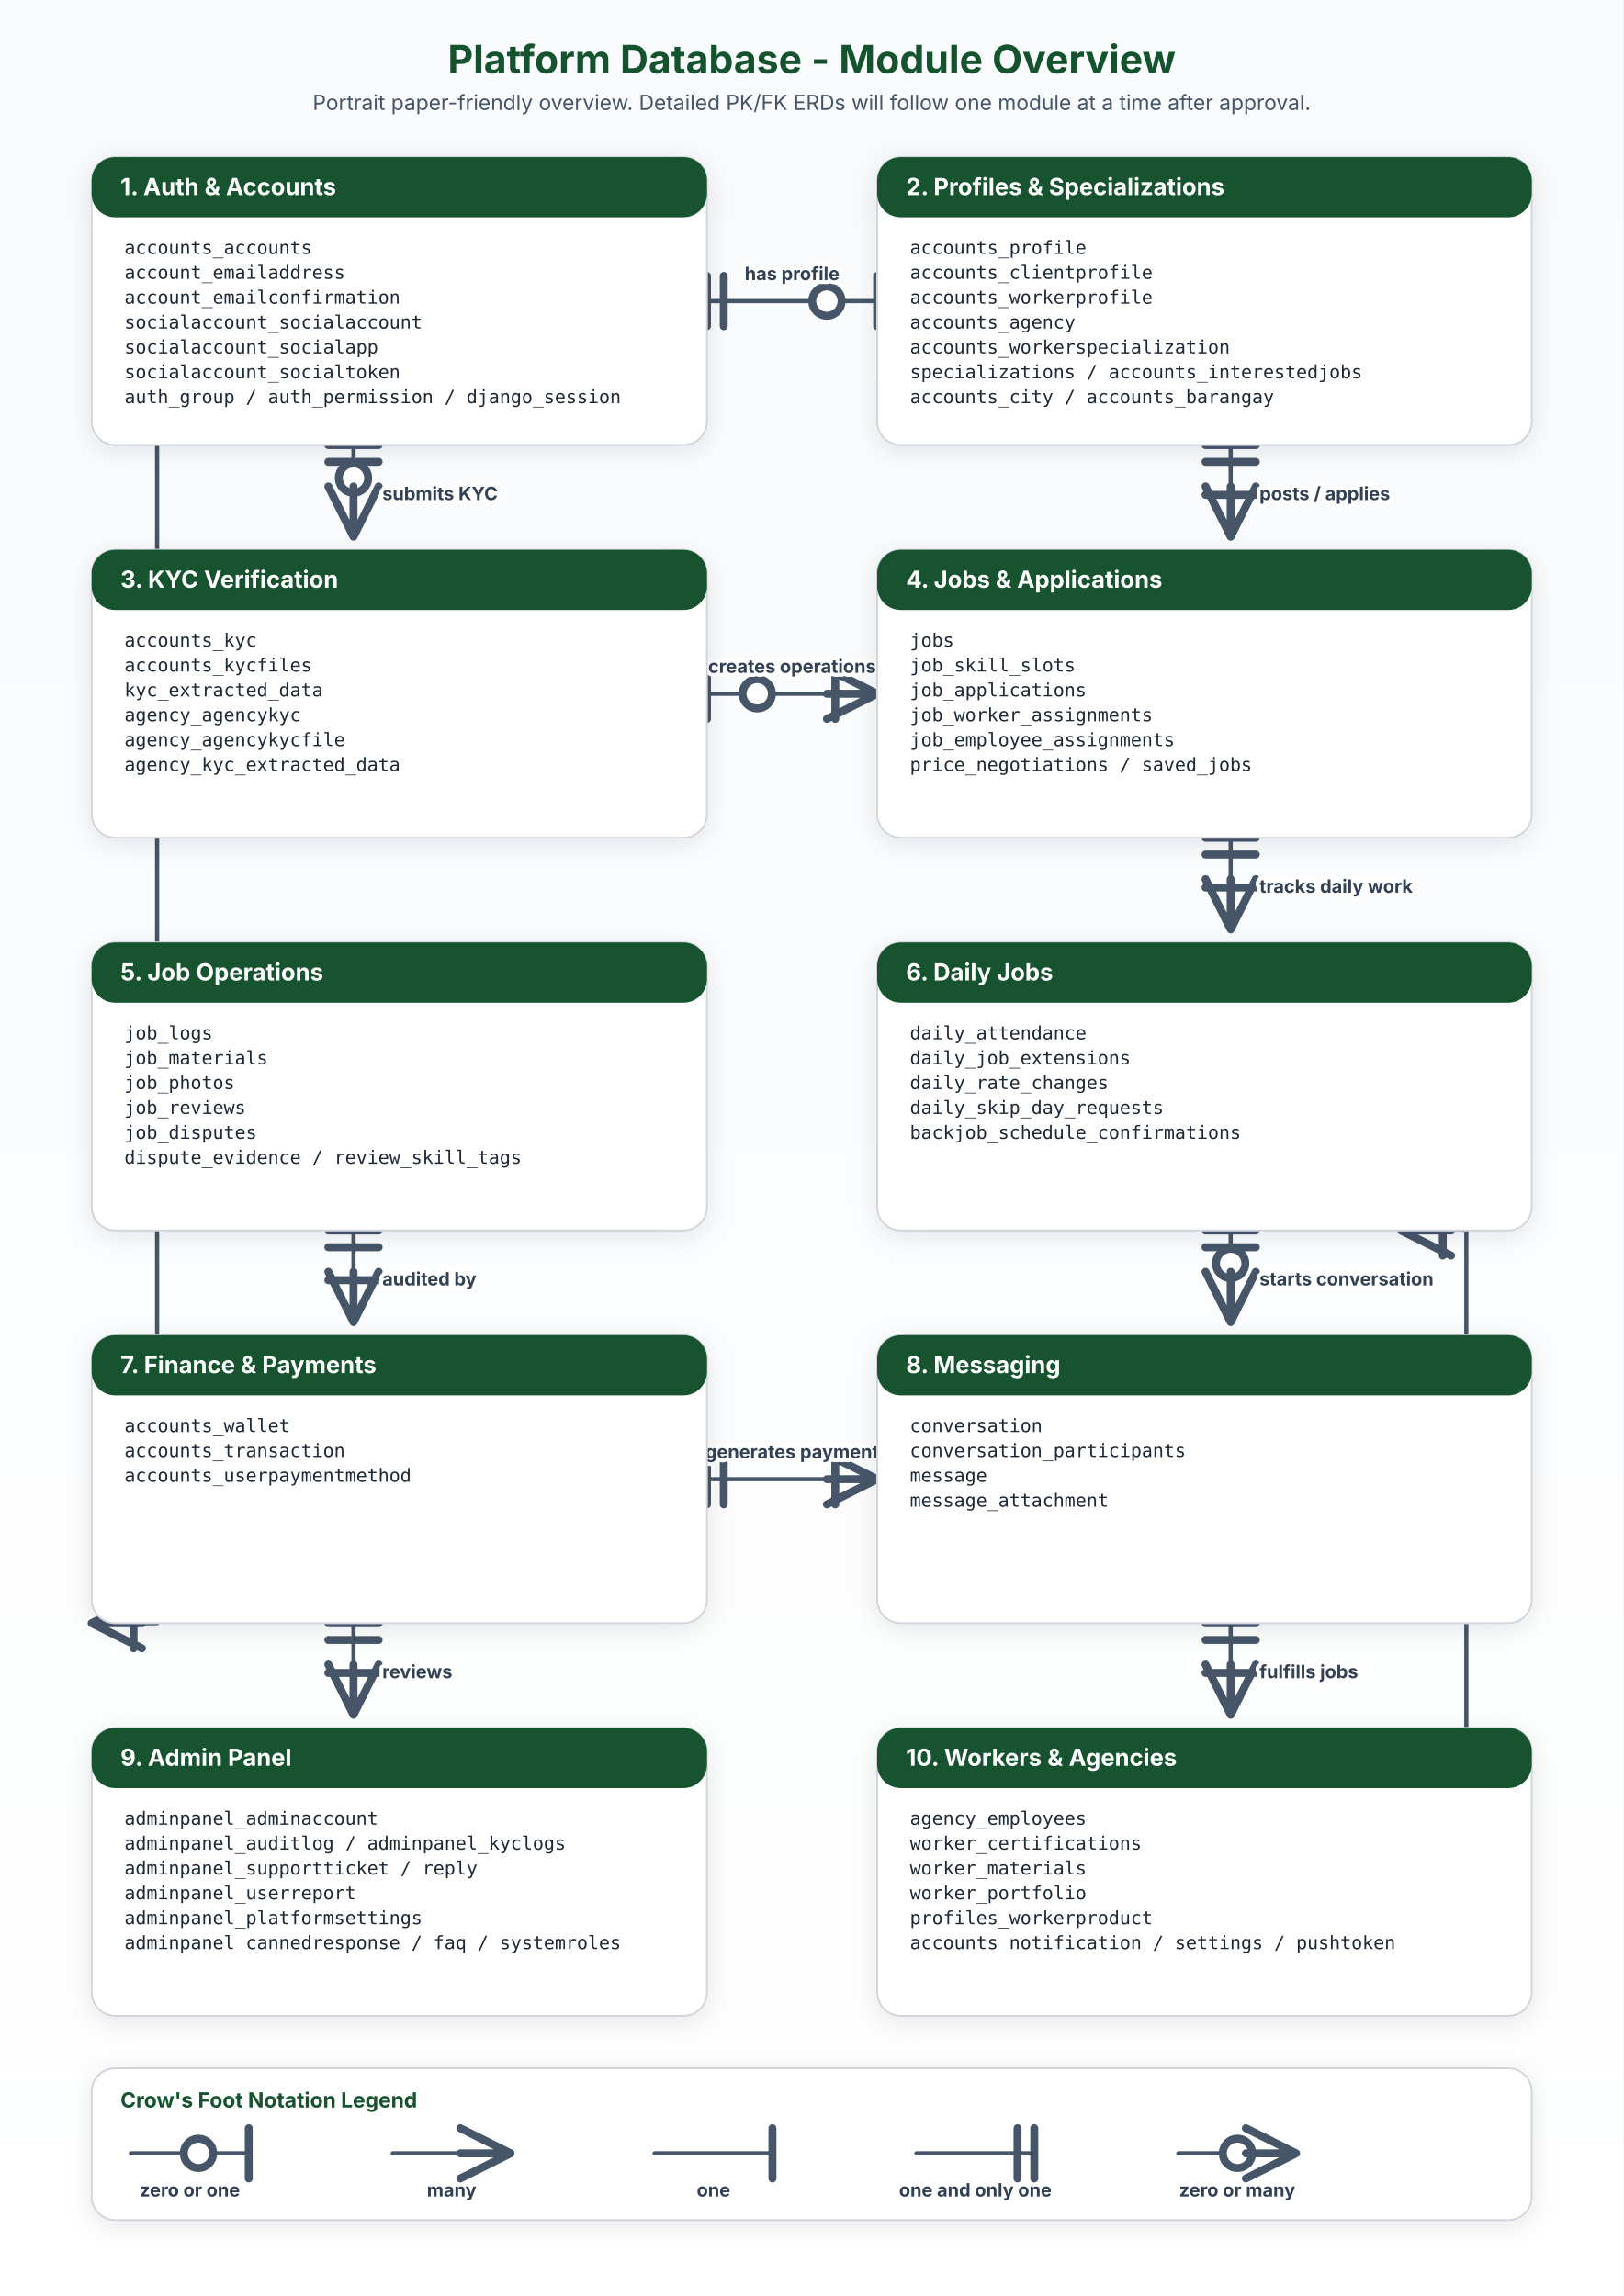
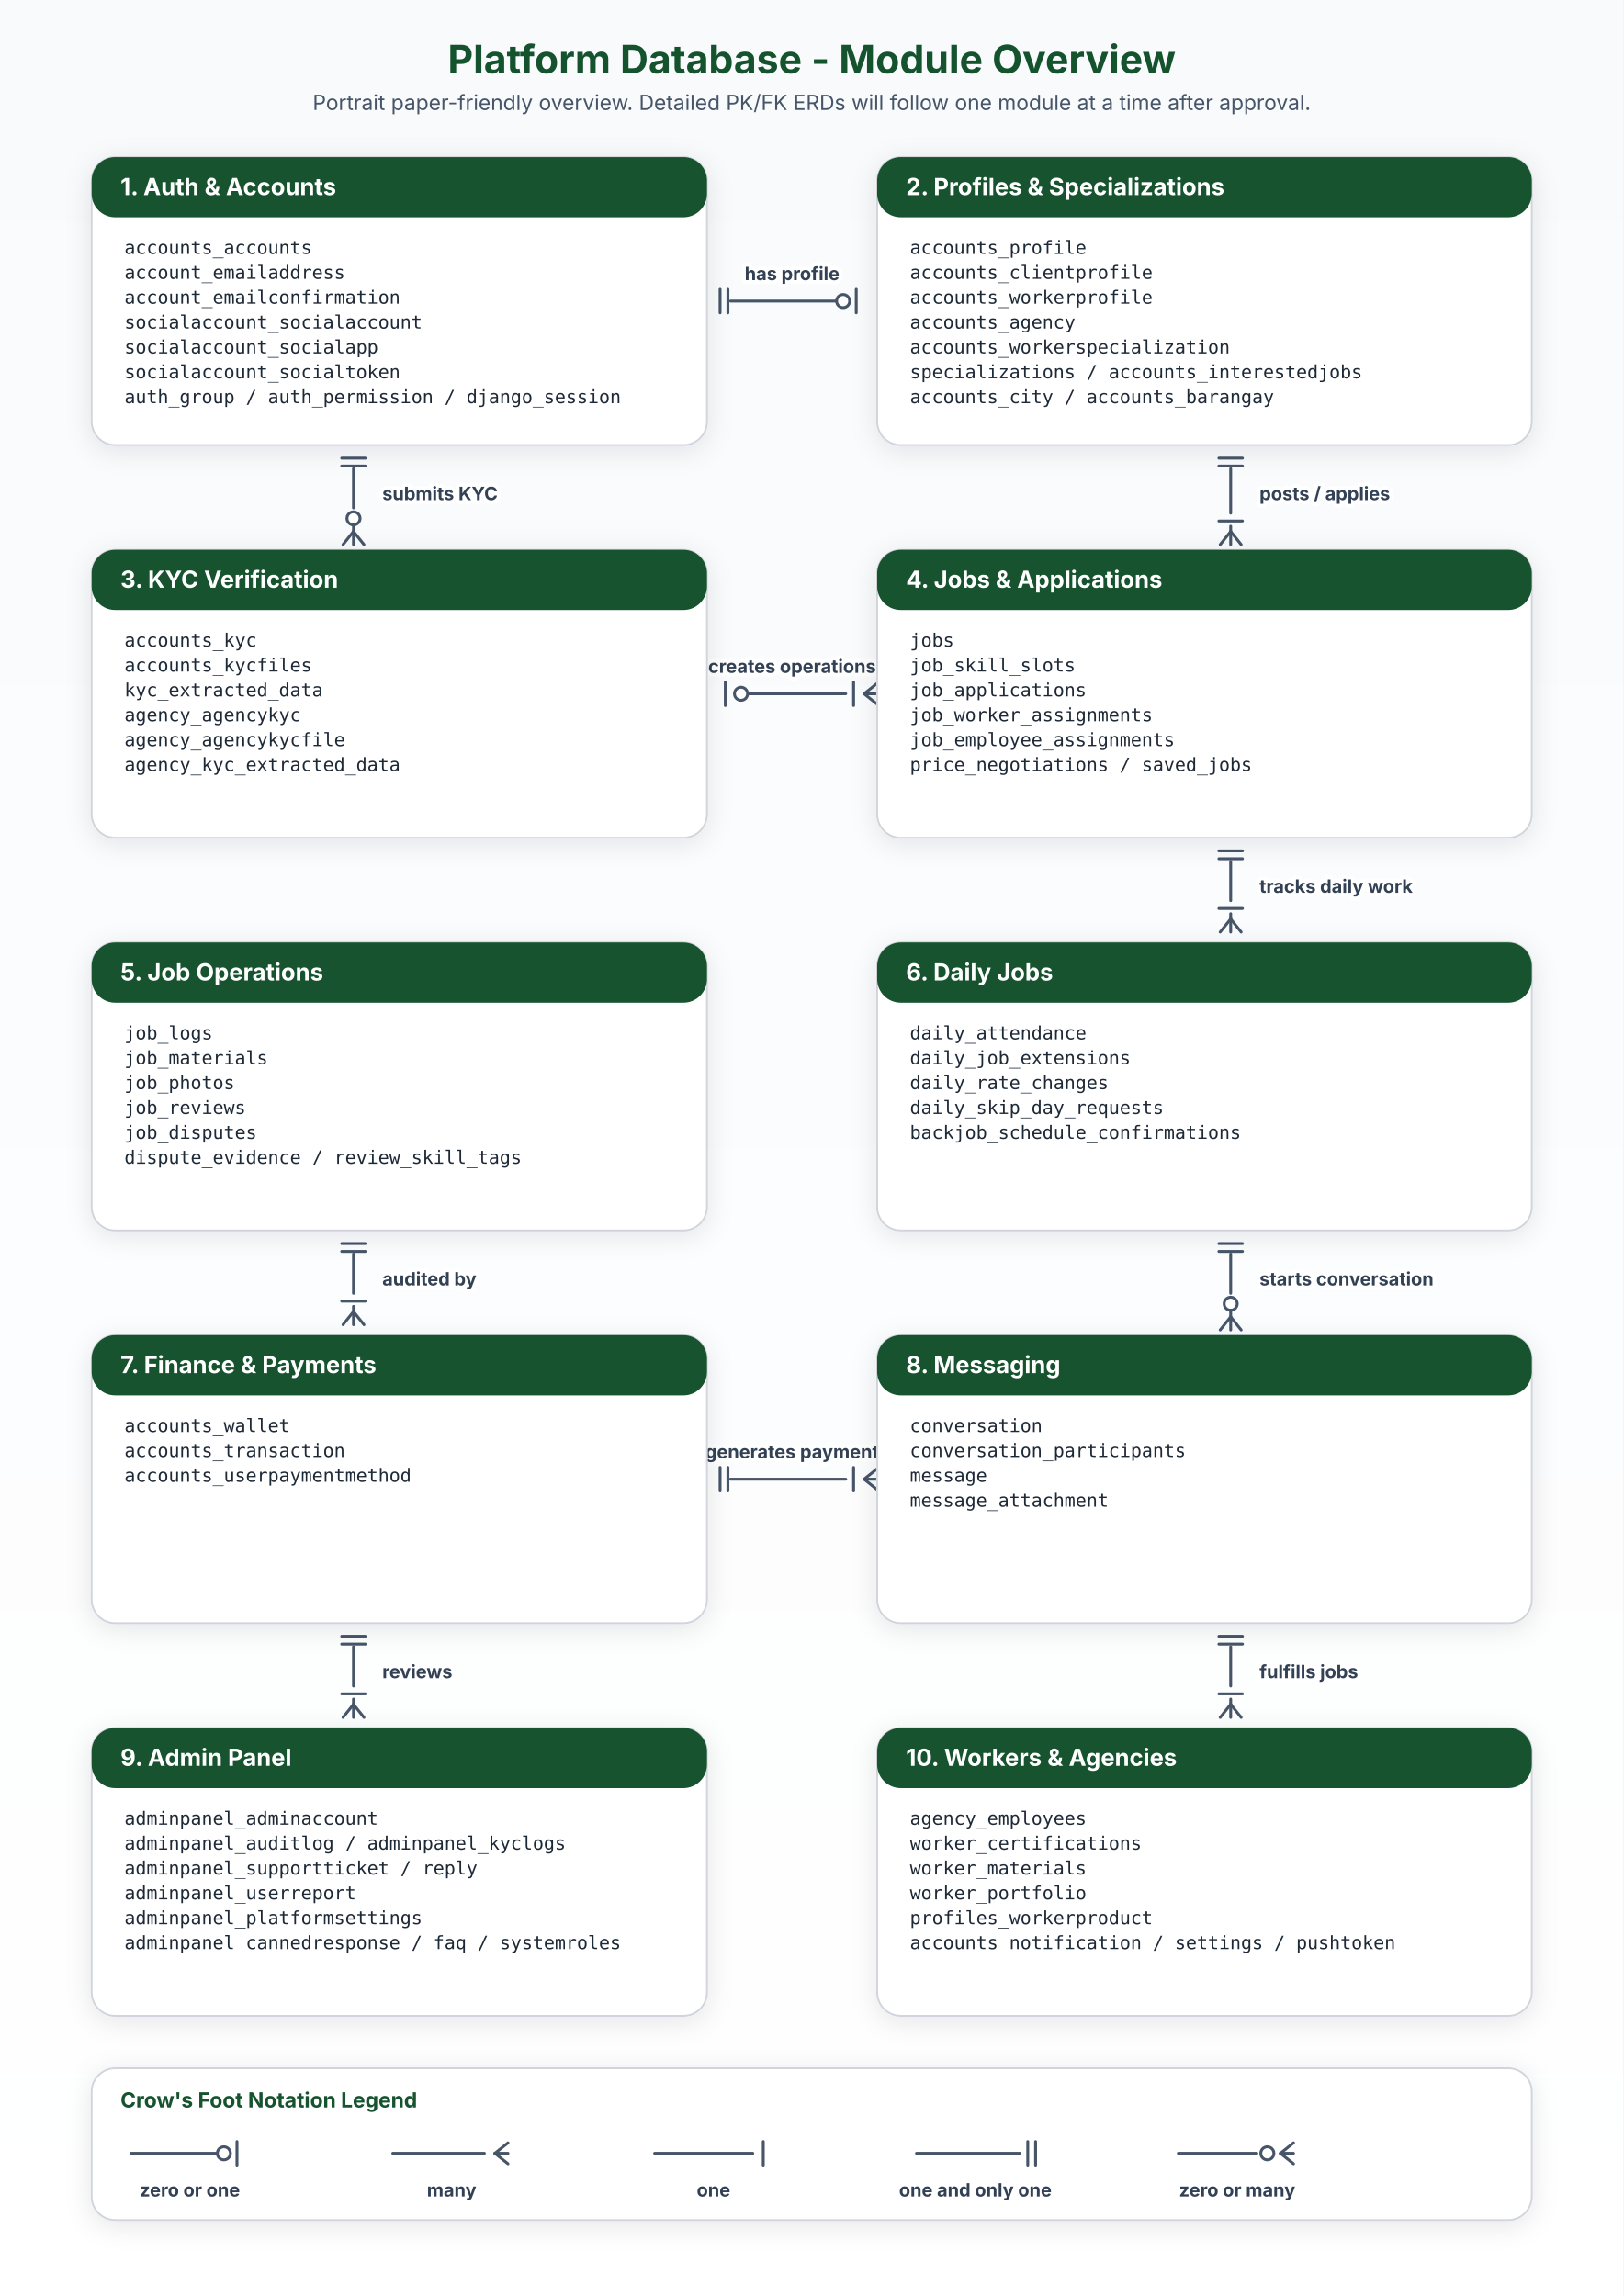
<svg xmlns="http://www.w3.org/2000/svg" width="1240" height="1754" viewBox="0 0 1240 1754" role="img" aria-labelledby="title desc">
  <defs>
    <linearGradient id="bg" x1="0" y1="0" x2="0" y2="1">
      <stop offset="0%" stop-color="#f8fafc" />
      <stop offset="100%" stop-color="#ffffff" />
    </linearGradient>
    <filter id="shadow" x="-20%" y="-20%" width="140%" height="160%">
      <feDropShadow dx="0" dy="4" stdDeviation="10" flood-color="#0f172a" flood-opacity="0.10" />
    </filter>
-     <marker id="m-many" viewBox="0 0 18 14" refX="14" refY="7" markerWidth="18" markerHeight="14" orient="auto-start-reverse">
-       <path d="M 14 7 L 2 1 M 14 7 L 2 7 M 14 7 L 2 13" fill="none" stroke="#475569" stroke-width="1.9" stroke-linecap="round" stroke-linejoin="round" />
-     </marker>
-     <marker id="m-one" viewBox="0 0 18 14" refX="12" refY="7" markerWidth="18" markerHeight="14" orient="auto-start-reverse">
-       <path d="M 12 1 L 12 13" fill="none" stroke="#475569" stroke-width="1.9" stroke-linecap="round" />
-     </marker>
-     <marker id="m-one-only" viewBox="0 0 18 14" refX="13" refY="7" markerWidth="18" markerHeight="14" orient="auto-start-reverse">
-       <path d="M 9 1 L 9 13 M 13 1 L 13 13" fill="none" stroke="#475569" stroke-width="1.9" stroke-linecap="round" />
-     </marker>
-     <marker id="m-zero-one" viewBox="0 0 22 14" refX="18" refY="7" markerWidth="22" markerHeight="14" orient="auto-start-reverse">
-       <circle cx="6" cy="7" r="3.5" fill="#ffffff" stroke="#475569" stroke-width="1.9" />
-       <path d="M 18 1 L 18 13" fill="none" stroke="#475569" stroke-width="1.9" stroke-linecap="round" />
-     </marker>
-     <marker id="m-zero-many" viewBox="0 0 24 14" refX="20" refY="7" markerWidth="24" markerHeight="14" orient="auto-start-reverse">
-       <circle cx="6" cy="7" r="3.5" fill="#ffffff" stroke="#475569" stroke-width="1.9" />
-       <path d="M 20 7 L 8 1 M 20 7 L 8 7 M 20 7 L 8 13" fill="none" stroke="#475569" stroke-width="1.9" stroke-linecap="round" stroke-linejoin="round" />
-     </marker>
-     <marker id="m-one-many" viewBox="0 0 24 14" refX="20" refY="7" markerWidth="24" markerHeight="14" orient="auto-start-reverse">
-       <path d="M 10 1 L 10 13 M 20 7 L 8 1 M 20 7 L 8 7 M 20 7 L 8 13" fill="none" stroke="#475569" stroke-width="1.9" stroke-linecap="round" stroke-linejoin="round" />
-     </marker>
    <style>
      .title { font: 700 30px Inter, Arial, sans-serif; fill: #14532d; }
      .subtitle { font: 400 16px Inter, Arial, sans-serif; fill: #475569; }
      .module-title { font: 700 18px Inter, Arial, sans-serif; fill: #ffffff; }
      .list { font: 14px "SFMono-Regular", Consolas, Menlo, monospace; fill: #1f2937; }
-       .line { fill: none; stroke: #475569; stroke-width: 3.2; stroke-linecap: round; stroke-linejoin: round; }
+       .line { fill: none; stroke: #475569; stroke-width: 2.2; stroke-linecap: round; stroke-linejoin: round; }
+       .sym { fill: none; stroke: #475569; stroke-width: 2.2; stroke-linecap: round; stroke-linejoin: round; }
+       .sym-circle { fill: #ffffff; stroke: #475569; stroke-width: 2.2; }
      .label {
        font: 700 14px Inter, Arial, sans-serif;
        fill: #334155;
        paint-order: stroke;
        stroke: #ffffff;
        stroke-width: 6px;
        stroke-linejoin: round;
      }
      .card-outline { fill: #ffffff; stroke: #d1d5db; stroke-width: 1.4; }
    </style>
  </defs>
  <rect width="1240" height="1754" fill="url(#bg)" />
  <text x="620" y="56" text-anchor="middle" class="title">Platform Database - Module Overview</text>
  <text x="620" y="84" text-anchor="middle" class="subtitle">Portrait paper-friendly overview. Detailed PK/FK ERDs will follow one module at a time after approval.</text>
-   <path class="line" d="M 540 230 L 670 230" marker-start="url(#m-one-only)" marker-end="url(#m-zero-one)" />
-   <path class="line" d="M 270 340 L 270 410" marker-start="url(#m-one-only)" marker-end="url(#m-zero-many)" />
-   <path class="line" d="M 940 340 L 940 410" marker-start="url(#m-one-only)" marker-end="url(#m-one-many)" />
-   <path class="line" d="M 540 530 L 670 530" marker-start="url(#m-zero-one)" marker-end="url(#m-one-many)" />
-   <path class="line" d="M 940 640 L 940 710" marker-start="url(#m-one-only)" marker-end="url(#m-one-many)" />
-   <path class="line" d="M 940 940 L 940 1010" marker-start="url(#m-one-only)" marker-end="url(#m-zero-many)" />
-   <path class="line" d="M 540 1130 L 670 1130" marker-start="url(#m-one-only)" marker-end="url(#m-one-many)" />
-   <path class="line" d="M 270 940 L 270 1010" marker-start="url(#m-one-only)" marker-end="url(#m-one-many)" />
-   <path class="line" d="M 270 1240 L 270 1310" marker-start="url(#m-one-only)" marker-end="url(#m-one-many)" />
-   <path class="line" d="M 940 1240 L 940 1310" marker-start="url(#m-one-only)" marker-end="url(#m-one-many)" />
-   <path class="line" d="M 120 270 L 120 1240 L 70 1240" marker-start="url(#m-one-only)" marker-end="url(#m-one-many)" />
-   <path class="line" d="M 1120 1430 L 1120 940 L 1070 940" marker-start="url(#m-one-only)" marker-end="url(#m-one-many)" />
+   <g>
+     <line x1="558" y1="230" x2="638" y2="230" class="line" />
+     <line x1="550" y1="221" x2="550" y2="239" class="sym" />
+     <line x1="556" y1="221" x2="556" y2="239" class="sym" />
+     <circle cx="644" cy="230" r="5" class="sym-circle" />
+     <line x1="654" y1="221" x2="654" y2="239" class="sym" />
+   </g>
+   <g>
+     <line x1="270" y1="358" x2="270" y2="388" class="line" />
+     <line x1="261" y1="350" x2="279" y2="350" class="sym" />
+     <line x1="261" y1="356" x2="279" y2="356" class="sym" />
+     <circle cx="270" cy="396" r="5" class="sym-circle" />
+     <line x1="270" y1="401" x2="270" y2="406" class="sym" />
+     <line x1="270" y1="406" x2="262" y2="416" class="sym" />
+     <line x1="270" y1="406" x2="270" y2="416" class="sym" />
+     <line x1="270" y1="406" x2="278" y2="416" class="sym" />
+   </g>
+   <g>
+     <line x1="940" y1="358" x2="940" y2="392" class="line" />
+     <line x1="931" y1="350" x2="949" y2="350" class="sym" />
+     <line x1="931" y1="356" x2="949" y2="356" class="sym" />
+     <line x1="931" y1="398" x2="949" y2="398" class="sym" />
+     <line x1="940" y1="402" x2="940" y2="406" class="sym" />
+     <line x1="940" y1="406" x2="932" y2="416" class="sym" />
+     <line x1="940" y1="406" x2="940" y2="416" class="sym" />
+     <line x1="940" y1="406" x2="948" y2="416" class="sym" />
+   </g>
+   <g>
+     <line x1="572" y1="530" x2="646" y2="530" class="line" />
+     <line x1="554" y1="521" x2="554" y2="539" class="sym" />
+     <circle cx="566" cy="530" r="5" class="sym-circle" />
+     <line x1="652" y1="521" x2="652" y2="539" class="sym" />
+     <line x1="660" y1="530" x2="670" y2="522" class="sym" />
+     <line x1="660" y1="530" x2="670" y2="530" class="sym" />
+     <line x1="660" y1="530" x2="670" y2="538" class="sym" />
+   </g>
+   <g>
+     <line x1="940" y1="658" x2="940" y2="688" class="line" />
+     <line x1="931" y1="650" x2="949" y2="650" class="sym" />
+     <line x1="931" y1="656" x2="949" y2="656" class="sym" />
+     <line x1="931" y1="694" x2="949" y2="694" class="sym" />
+     <line x1="940" y1="698" x2="940" y2="702" class="sym" />
+     <line x1="940" y1="702" x2="932" y2="712" class="sym" />
+     <line x1="940" y1="702" x2="940" y2="712" class="sym" />
+     <line x1="940" y1="702" x2="948" y2="712" class="sym" />
+   </g>
+   <g>
+     <line x1="940" y1="958" x2="940" y2="988" class="line" />
+     <line x1="931" y1="950" x2="949" y2="950" class="sym" />
+     <line x1="931" y1="956" x2="949" y2="956" class="sym" />
+     <circle cx="940" cy="996" r="5" class="sym-circle" />
+     <line x1="940" y1="1001" x2="940" y2="1006" class="sym" />
+     <line x1="940" y1="1006" x2="932" y2="1016" class="sym" />
+     <line x1="940" y1="1006" x2="940" y2="1016" class="sym" />
+     <line x1="940" y1="1006" x2="948" y2="1016" class="sym" />
+   </g>
+   <g>
+     <line x1="558" y1="1130" x2="646" y2="1130" class="line" />
+     <line x1="550" y1="1121" x2="550" y2="1139" class="sym" />
+     <line x1="556" y1="1121" x2="556" y2="1139" class="sym" />
+     <line x1="652" y1="1121" x2="652" y2="1139" class="sym" />
+     <line x1="660" y1="1130" x2="670" y2="1122" class="sym" />
+     <line x1="660" y1="1130" x2="670" y2="1130" class="sym" />
+     <line x1="660" y1="1130" x2="670" y2="1138" class="sym" />
+   </g>
+   <g>
+     <line x1="270" y1="958" x2="270" y2="988" class="line" />
+     <line x1="261" y1="950" x2="279" y2="950" class="sym" />
+     <line x1="261" y1="956" x2="279" y2="956" class="sym" />
+     <line x1="261" y1="994" x2="279" y2="994" class="sym" />
+     <line x1="270" y1="998" x2="270" y2="1002" class="sym" />
+     <line x1="270" y1="1002" x2="262" y2="1012" class="sym" />
+     <line x1="270" y1="1002" x2="270" y2="1012" class="sym" />
+     <line x1="270" y1="1002" x2="278" y2="1012" class="sym" />
+   </g>
+   <g>
+     <line x1="270" y1="1258" x2="270" y2="1288" class="line" />
+     <line x1="261" y1="1250" x2="279" y2="1250" class="sym" />
+     <line x1="261" y1="1256" x2="279" y2="1256" class="sym" />
+     <line x1="261" y1="1294" x2="279" y2="1294" class="sym" />
+     <line x1="270" y1="1298" x2="270" y2="1302" class="sym" />
+     <line x1="270" y1="1302" x2="262" y2="1312" class="sym" />
+     <line x1="270" y1="1302" x2="270" y2="1312" class="sym" />
+     <line x1="270" y1="1302" x2="278" y2="1312" class="sym" />
+   </g>
+   <g>
+     <line x1="940" y1="1258" x2="940" y2="1288" class="line" />
+     <line x1="931" y1="1250" x2="949" y2="1250" class="sym" />
+     <line x1="931" y1="1256" x2="949" y2="1256" class="sym" />
+     <line x1="931" y1="1294" x2="949" y2="1294" class="sym" />
+     <line x1="940" y1="1298" x2="940" y2="1302" class="sym" />
+     <line x1="940" y1="1302" x2="932" y2="1312" class="sym" />
+     <line x1="940" y1="1302" x2="940" y2="1312" class="sym" />
+     <line x1="940" y1="1302" x2="948" y2="1312" class="sym" />
+   </g>
  <text x="605" y="214" text-anchor="middle" class="label">has profile</text>
  <text x="292" y="382" text-anchor="start" class="label">submits KYC</text>
  <text x="962" y="382" text-anchor="start" class="label">posts / applies</text>
  <text x="605" y="514" text-anchor="middle" class="label">creates operations</text>
  <text x="962" y="682" text-anchor="start" class="label">tracks daily work</text>
  <text x="962" y="982" text-anchor="start" class="label">starts conversation</text>
  <text x="605" y="1114" text-anchor="middle" class="label">generates payment</text>
  <text x="292" y="982" text-anchor="start" class="label">audited by</text>
  <text x="292" y="1282" text-anchor="start" class="label">reviews</text>
  <text x="962" y="1282" text-anchor="start" class="label">fulfills jobs</text>
-   <text x="138" y="770" text-anchor="start" class="label">account lifecycle</text>
-   <text x="1022" y="1192" text-anchor="start" class="label">workforce activity</text>
  <g filter="url(#shadow)">
    <rect x="70" y="120" width="470" height="220" rx="18" ry="18" class="card-outline" />
    <rect x="70" y="120" width="470" height="46" rx="18" ry="18" fill="#14532d" />
    <text x="92" y="149" class="module-title">1. Auth &amp; Accounts</text>
    <text x="95" y="194" class="list">
      <tspan x="95" dy="0">accounts_accounts</tspan>
      <tspan x="95" dy="19">account_emailaddress</tspan>
      <tspan x="95" dy="19">account_emailconfirmation</tspan>
      <tspan x="95" dy="19">socialaccount_socialaccount</tspan>
      <tspan x="95" dy="19">socialaccount_socialapp</tspan>
      <tspan x="95" dy="19">socialaccount_socialtoken</tspan>
      <tspan x="95" dy="19">auth_group / auth_permission / django_session</tspan>
    </text>
  </g>
  <g filter="url(#shadow)">
    <rect x="670" y="120" width="500" height="220" rx="18" ry="18" class="card-outline" />
    <rect x="670" y="120" width="500" height="46" rx="18" ry="18" fill="#14532d" />
    <text x="692" y="149" class="module-title">2. Profiles &amp; Specializations</text>
    <text x="695" y="194" class="list">
      <tspan x="695" dy="0">accounts_profile</tspan>
      <tspan x="695" dy="19">accounts_clientprofile</tspan>
      <tspan x="695" dy="19">accounts_workerprofile</tspan>
      <tspan x="695" dy="19">accounts_agency</tspan>
      <tspan x="695" dy="19">accounts_workerspecialization</tspan>
      <tspan x="695" dy="19">specializations / accounts_interestedjobs</tspan>
      <tspan x="695" dy="19">accounts_city / accounts_barangay</tspan>
    </text>
  </g>
  <g filter="url(#shadow)">
    <rect x="70" y="420" width="470" height="220" rx="18" ry="18" class="card-outline" />
    <rect x="70" y="420" width="470" height="46" rx="18" ry="18" fill="#14532d" />
    <text x="92" y="449" class="module-title">3. KYC Verification</text>
    <text x="95" y="494" class="list">
      <tspan x="95" dy="0">accounts_kyc</tspan>
      <tspan x="95" dy="19">accounts_kycfiles</tspan>
      <tspan x="95" dy="19">kyc_extracted_data</tspan>
      <tspan x="95" dy="19">agency_agencykyc</tspan>
      <tspan x="95" dy="19">agency_agencykycfile</tspan>
      <tspan x="95" dy="19">agency_kyc_extracted_data</tspan>
    </text>
  </g>
  <g filter="url(#shadow)">
    <rect x="670" y="420" width="500" height="220" rx="18" ry="18" class="card-outline" />
    <rect x="670" y="420" width="500" height="46" rx="18" ry="18" fill="#14532d" />
    <text x="692" y="449" class="module-title">4. Jobs &amp; Applications</text>
    <text x="695" y="494" class="list">
      <tspan x="695" dy="0">jobs</tspan>
      <tspan x="695" dy="19">job_skill_slots</tspan>
      <tspan x="695" dy="19">job_applications</tspan>
      <tspan x="695" dy="19">job_worker_assignments</tspan>
      <tspan x="695" dy="19">job_employee_assignments</tspan>
      <tspan x="695" dy="19">price_negotiations / saved_jobs</tspan>
    </text>
  </g>
  <g filter="url(#shadow)">
    <rect x="70" y="720" width="470" height="220" rx="18" ry="18" class="card-outline" />
    <rect x="70" y="720" width="470" height="46" rx="18" ry="18" fill="#14532d" />
    <text x="92" y="749" class="module-title">5. Job Operations</text>
    <text x="95" y="794" class="list">
      <tspan x="95" dy="0">job_logs</tspan>
      <tspan x="95" dy="19">job_materials</tspan>
      <tspan x="95" dy="19">job_photos</tspan>
      <tspan x="95" dy="19">job_reviews</tspan>
      <tspan x="95" dy="19">job_disputes</tspan>
      <tspan x="95" dy="19">dispute_evidence / review_skill_tags</tspan>
    </text>
  </g>
  <g filter="url(#shadow)">
    <rect x="670" y="720" width="500" height="220" rx="18" ry="18" class="card-outline" />
    <rect x="670" y="720" width="500" height="46" rx="18" ry="18" fill="#14532d" />
    <text x="692" y="749" class="module-title">6. Daily Jobs</text>
    <text x="695" y="794" class="list">
      <tspan x="695" dy="0">daily_attendance</tspan>
      <tspan x="695" dy="19">daily_job_extensions</tspan>
      <tspan x="695" dy="19">daily_rate_changes</tspan>
      <tspan x="695" dy="19">daily_skip_day_requests</tspan>
      <tspan x="695" dy="19">backjob_schedule_confirmations</tspan>
    </text>
  </g>
  <g filter="url(#shadow)">
    <rect x="70" y="1020" width="470" height="220" rx="18" ry="18" class="card-outline" />
    <rect x="70" y="1020" width="470" height="46" rx="18" ry="18" fill="#14532d" />
    <text x="92" y="1049" class="module-title">7. Finance &amp; Payments</text>
    <text x="95" y="1094" class="list">
      <tspan x="95" dy="0">accounts_wallet</tspan>
      <tspan x="95" dy="19">accounts_transaction</tspan>
      <tspan x="95" dy="19">accounts_userpaymentmethod</tspan>
    </text>
  </g>
  <g filter="url(#shadow)">
    <rect x="670" y="1020" width="500" height="220" rx="18" ry="18" class="card-outline" />
    <rect x="670" y="1020" width="500" height="46" rx="18" ry="18" fill="#14532d" />
    <text x="692" y="1049" class="module-title">8. Messaging</text>
    <text x="695" y="1094" class="list">
      <tspan x="695" dy="0">conversation</tspan>
      <tspan x="695" dy="19">conversation_participants</tspan>
      <tspan x="695" dy="19">message</tspan>
      <tspan x="695" dy="19">message_attachment</tspan>
    </text>
  </g>
  <g filter="url(#shadow)">
    <rect x="70" y="1320" width="470" height="220" rx="18" ry="18" class="card-outline" />
    <rect x="70" y="1320" width="470" height="46" rx="18" ry="18" fill="#14532d" />
    <text x="92" y="1349" class="module-title">9. Admin Panel</text>
    <text x="95" y="1394" class="list">
      <tspan x="95" dy="0">adminpanel_adminaccount</tspan>
      <tspan x="95" dy="19">adminpanel_auditlog / adminpanel_kyclogs</tspan>
      <tspan x="95" dy="19">adminpanel_supportticket / reply</tspan>
      <tspan x="95" dy="19">adminpanel_userreport</tspan>
      <tspan x="95" dy="19">adminpanel_platformsettings</tspan>
      <tspan x="95" dy="19">adminpanel_cannedresponse / faq / systemroles</tspan>
    </text>
  </g>
  <g filter="url(#shadow)">
    <rect x="670" y="1320" width="500" height="220" rx="18" ry="18" class="card-outline" />
    <rect x="670" y="1320" width="500" height="46" rx="18" ry="18" fill="#14532d" />
    <text x="692" y="1349" class="module-title">10. Workers &amp; Agencies</text>
    <text x="695" y="1394" class="list">
      <tspan x="695" dy="0">agency_employees</tspan>
      <tspan x="695" dy="19">worker_certifications</tspan>
      <tspan x="695" dy="19">worker_materials</tspan>
      <tspan x="695" dy="19">worker_portfolio</tspan>
      <tspan x="695" dy="19">profiles_workerproduct</tspan>
      <tspan x="695" dy="19">accounts_notification / settings / pushtoken</tspan>
    </text>
  </g>
  <g filter="url(#shadow)">
    <rect x="70" y="1580" width="1100" height="116" rx="18" ry="18" class="card-outline" />
    <text x="92" y="1610" style="font: 700 16px Inter, Arial, sans-serif; fill: #14532d;">Crow's Foot Notation Legend</text>
-     <line x1="100" y1="1645" x2="190" y2="1645" class="line" marker-end="url(#m-zero-one)" />
+     <line x1="100" y1="1645" x2="165" y2="1645" class="line" />
+     <circle cx="171" cy="1645" r="5" class="sym-circle" />
+     <line x1="181" y1="1636" x2="181" y2="1654" class="sym" />
    <text x="145" y="1678" text-anchor="middle" class="label" style="stroke-width:4px;">zero or one</text>
-     <line x1="300" y1="1645" x2="390" y2="1645" class="line" marker-end="url(#m-many)" />
+     <line x1="300" y1="1645" x2="370" y2="1645" class="line" />
+     <line x1="378" y1="1645" x2="388" y2="1637" class="sym" />
+     <line x1="378" y1="1645" x2="388" y2="1645" class="sym" />
+     <line x1="378" y1="1645" x2="388" y2="1653" class="sym" />
    <text x="345" y="1678" text-anchor="middle" class="label" style="stroke-width:4px;">many</text>
-     <line x1="500" y1="1645" x2="590" y2="1645" class="line" marker-end="url(#m-one)" />
+     <line x1="500" y1="1645" x2="575" y2="1645" class="line" />
+     <line x1="583" y1="1636" x2="583" y2="1654" class="sym" />
    <text x="545" y="1678" text-anchor="middle" class="label" style="stroke-width:4px;">one</text>
-     <line x1="700" y1="1645" x2="790" y2="1645" class="line" marker-end="url(#m-one-only)" />
+     <line x1="700" y1="1645" x2="779" y2="1645" class="line" />
+     <line x1="785" y1="1636" x2="785" y2="1654" class="sym" />
+     <line x1="791" y1="1636" x2="791" y2="1654" class="sym" />
    <text x="745" y="1678" text-anchor="middle" class="label" style="stroke-width:4px;">one and only one</text>
-     <line x1="900" y1="1645" x2="990" y2="1645" class="line" marker-end="url(#m-zero-many)" />
+     <line x1="900" y1="1645" x2="960" y2="1645" class="line" />
+     <circle cx="968" cy="1645" r="5" class="sym-circle" />
+     <line x1="978" y1="1645" x2="988" y2="1637" class="sym" />
+     <line x1="978" y1="1645" x2="988" y2="1645" class="sym" />
+     <line x1="978" y1="1645" x2="988" y2="1653" class="sym" />
    <text x="945" y="1678" text-anchor="middle" class="label" style="stroke-width:4px;">zero or many</text>
  </g>
</svg>
